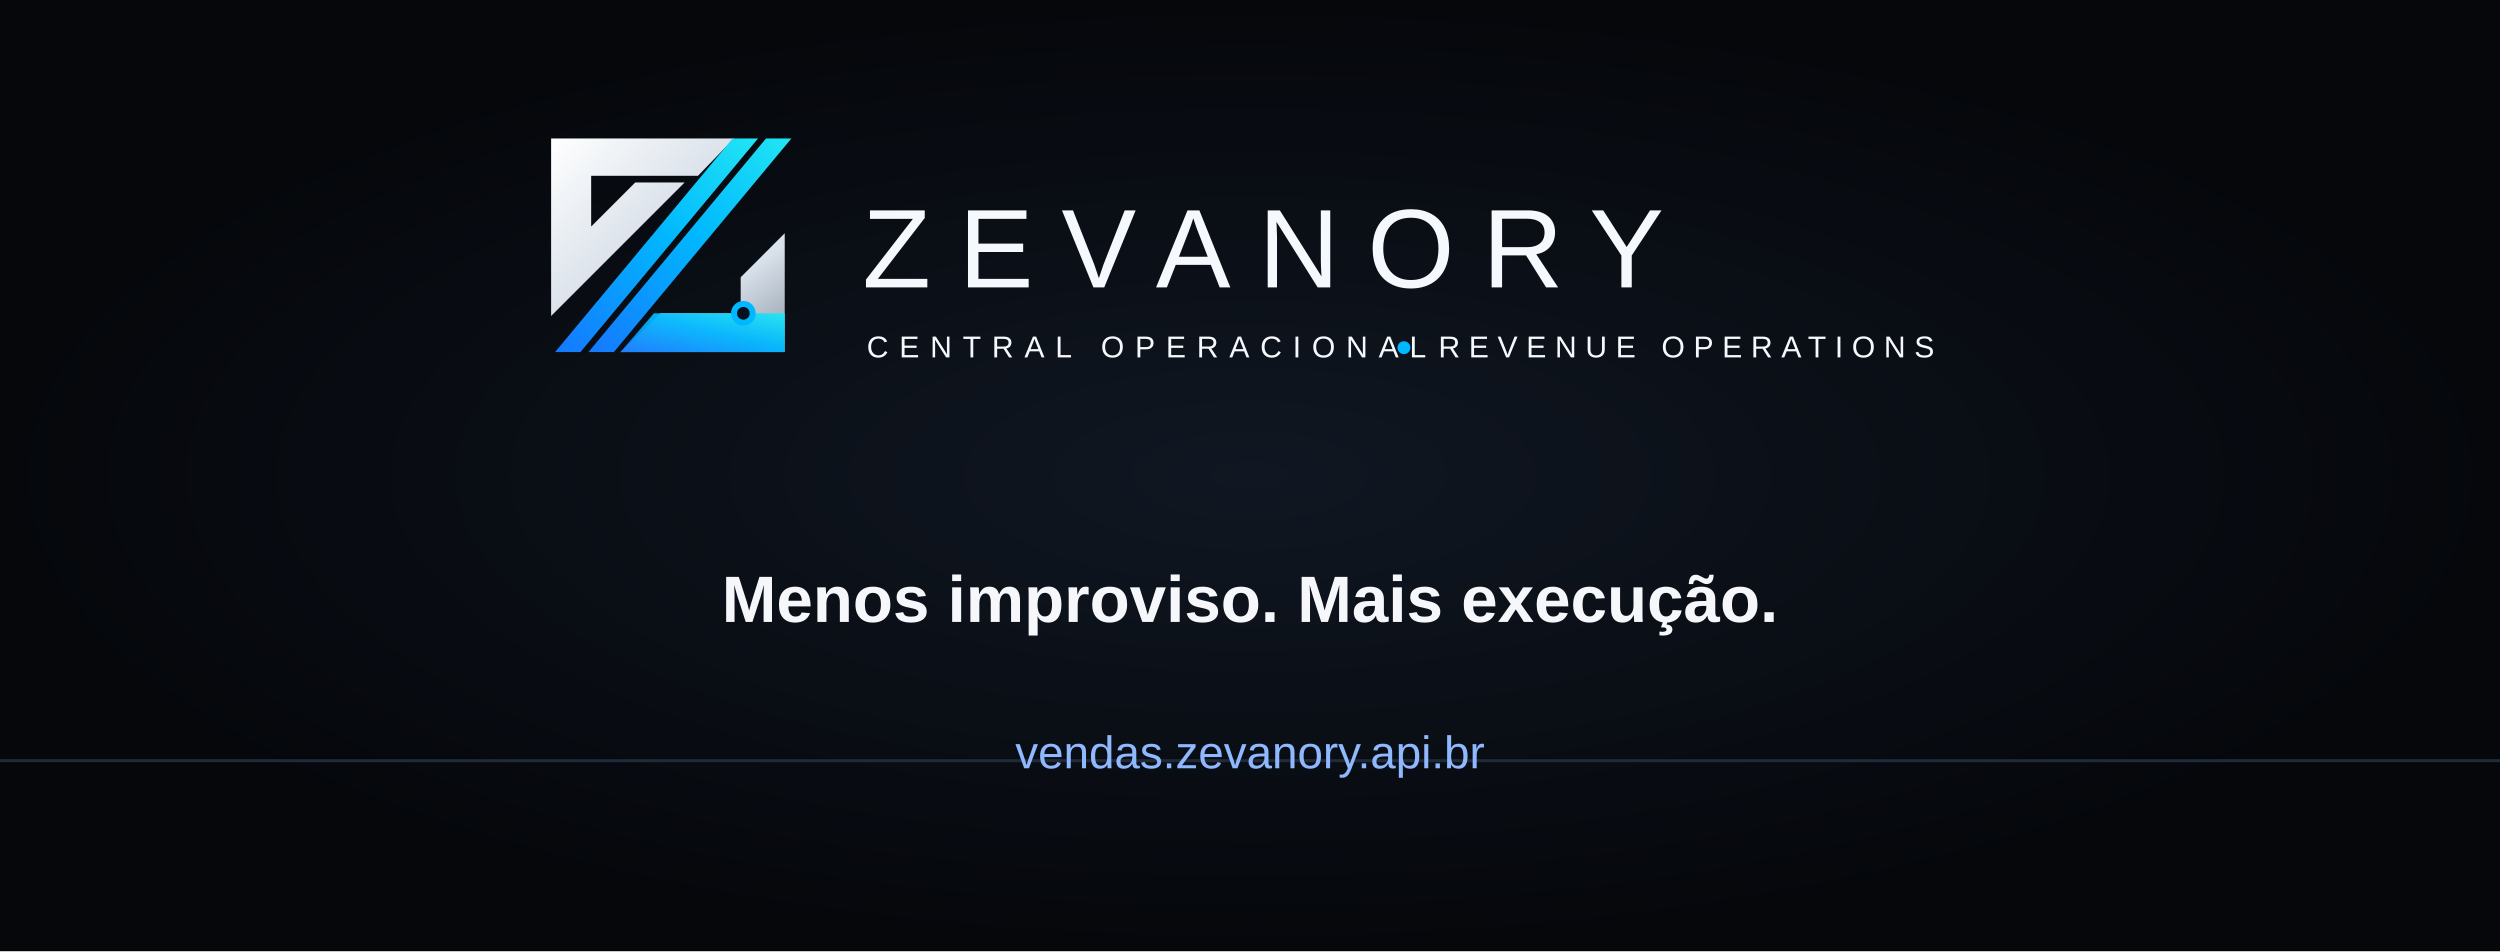
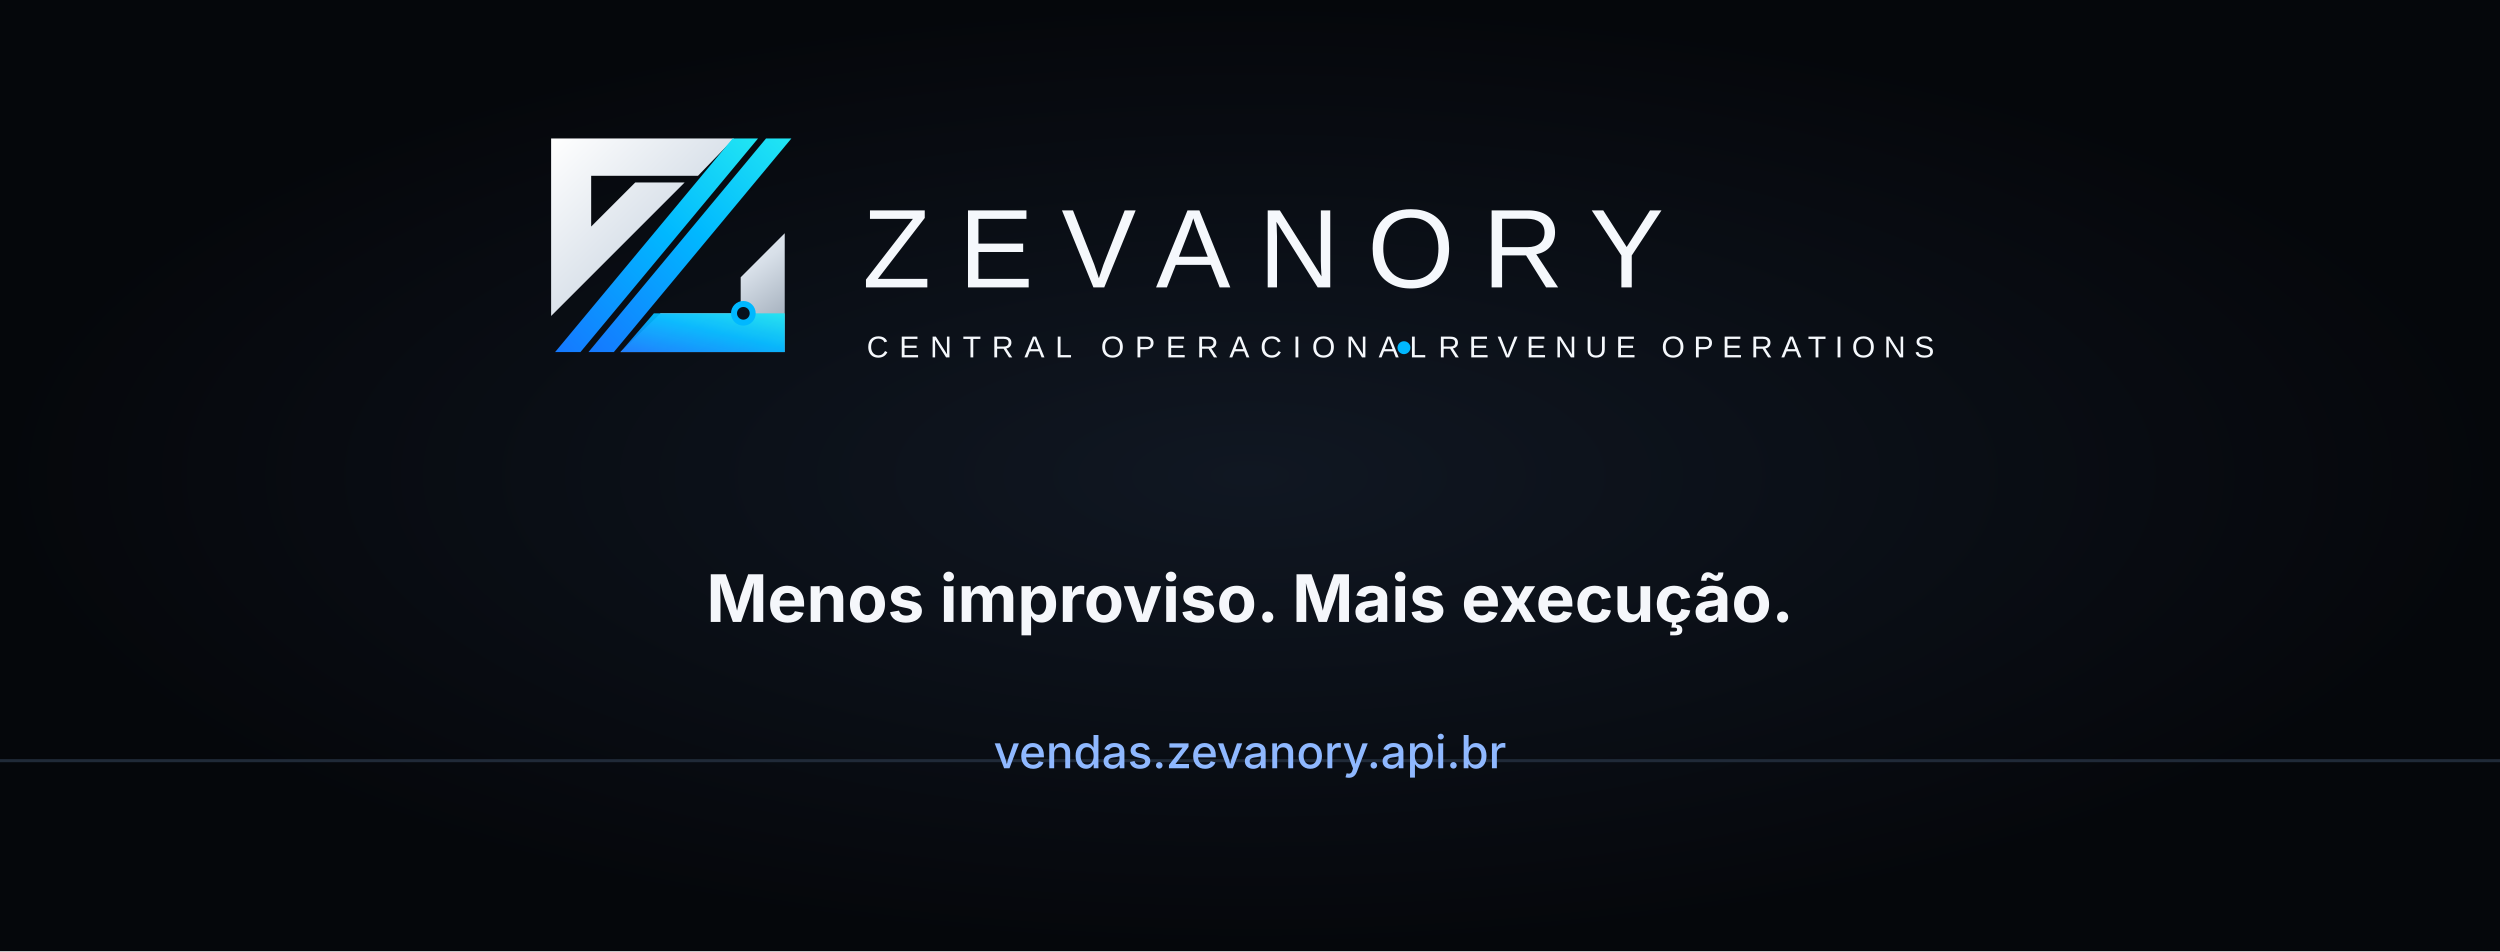
<svg xmlns="http://www.w3.org/2000/svg" viewBox="0 0 1640 624" role="img" aria-label="Capa oficial ZEVANORY facebook">
  <defs>
    <radialGradient id="brandGlow">
      <stop stop-color="#101722" />
      <stop offset="1" stop-color="#05070b" />
    </radialGradient>
  </defs>
  <rect width="1640" height="624" fill="url(#brandGlow)" />
  <path d="M0 499 H1640" stroke="#202a38" stroke-width="2" />
  <svg x="325" y="72" width="990" height="226" viewBox="0 0 1400 320">
    <defs>
      <linearGradient id="s" x1="0" y1="0" x2="1" y2="1">
        <stop offset="0" stop-color="#ffffff" />
        <stop offset=".55" stop-color="#d8e0e9" />
        <stop offset="1" stop-color="#8d9aa9" />
      </linearGradient>
      <linearGradient id="c" x1="0" y1="1" x2="1" y2="0">
        <stop offset="0" stop-color="#1578ff" />
        <stop offset=".55" stop-color="#00b8ff" />
        <stop offset="1" stop-color="#21e6f3" />
      </linearGradient>
    </defs>
    <g transform="translate(0 -18) scale(.62)">
      <g>
        <path d="M82 72h274l-54 56H142v76l66-66h74L82 338Z" fill="url(#s)" />
        <path d="M354 72h38L126 392H88Z" fill="url(#c)" />
        <path d="M404 72h38L176 392h-38Z" fill="url(#c)" />
        <path d="M186 392h246V214l-66 66v54H246Z" fill="url(#s)" />
        <path d="M186 392h246v-58H236Z" fill="url(#c)" opacity=".94" />
        <path d="M252 334h104" stroke="url(#c)" stroke-width="10" stroke-linecap="round" />
        <circle cx="370" cy="334" r="14" fill="#07111d" stroke="#00b8ff" stroke-width="9" />
      </g>
    </g>
    <g fill="#f5f8fc" font-family="Arial,Helvetica,sans-serif">
      <text x="340" y="165" font-size="104" font-weight="500" letter-spacing="26">ZEVANORY</text>
      <text x="344" y="230" font-size="28" font-weight="500" letter-spacing="10">CENTRAL OPERACIONAL</text>
      <circle cx="843" cy="221" r="6" fill="#00b8ff" />
      <text x="875" y="230" font-size="28" font-weight="500" letter-spacing="8">REVENUE OPERATIONS</text>
    </g>
  </svg>
-   <text x="820" y="408" fill="#f5f7fb" font-family="Arial,Helvetica,sans-serif" text-anchor="middle" font-weight="700" font-size="43">Menos improviso. Mais execução.</text>
-   <text x="820" y="504" fill="#8fb8ff" font-family="Arial,Helvetica,sans-serif" text-anchor="middle" font-weight="500" font-size="30">vendas.zevanory.api.br</text>
+   <text x="820" y="408" fill="#f5f7fb" font-family="Inter,ui-sans-serif,system-ui,sans-serif" text-anchor="middle" font-weight="700" font-size="43">Menos improviso. Mais execução.</text>
+   <text x="820" y="504" fill="#8fb8ff" font-family="Inter,ui-sans-serif,system-ui,sans-serif" text-anchor="middle" font-weight="500" font-size="30">vendas.zevanory.api.br</text>
</svg>
